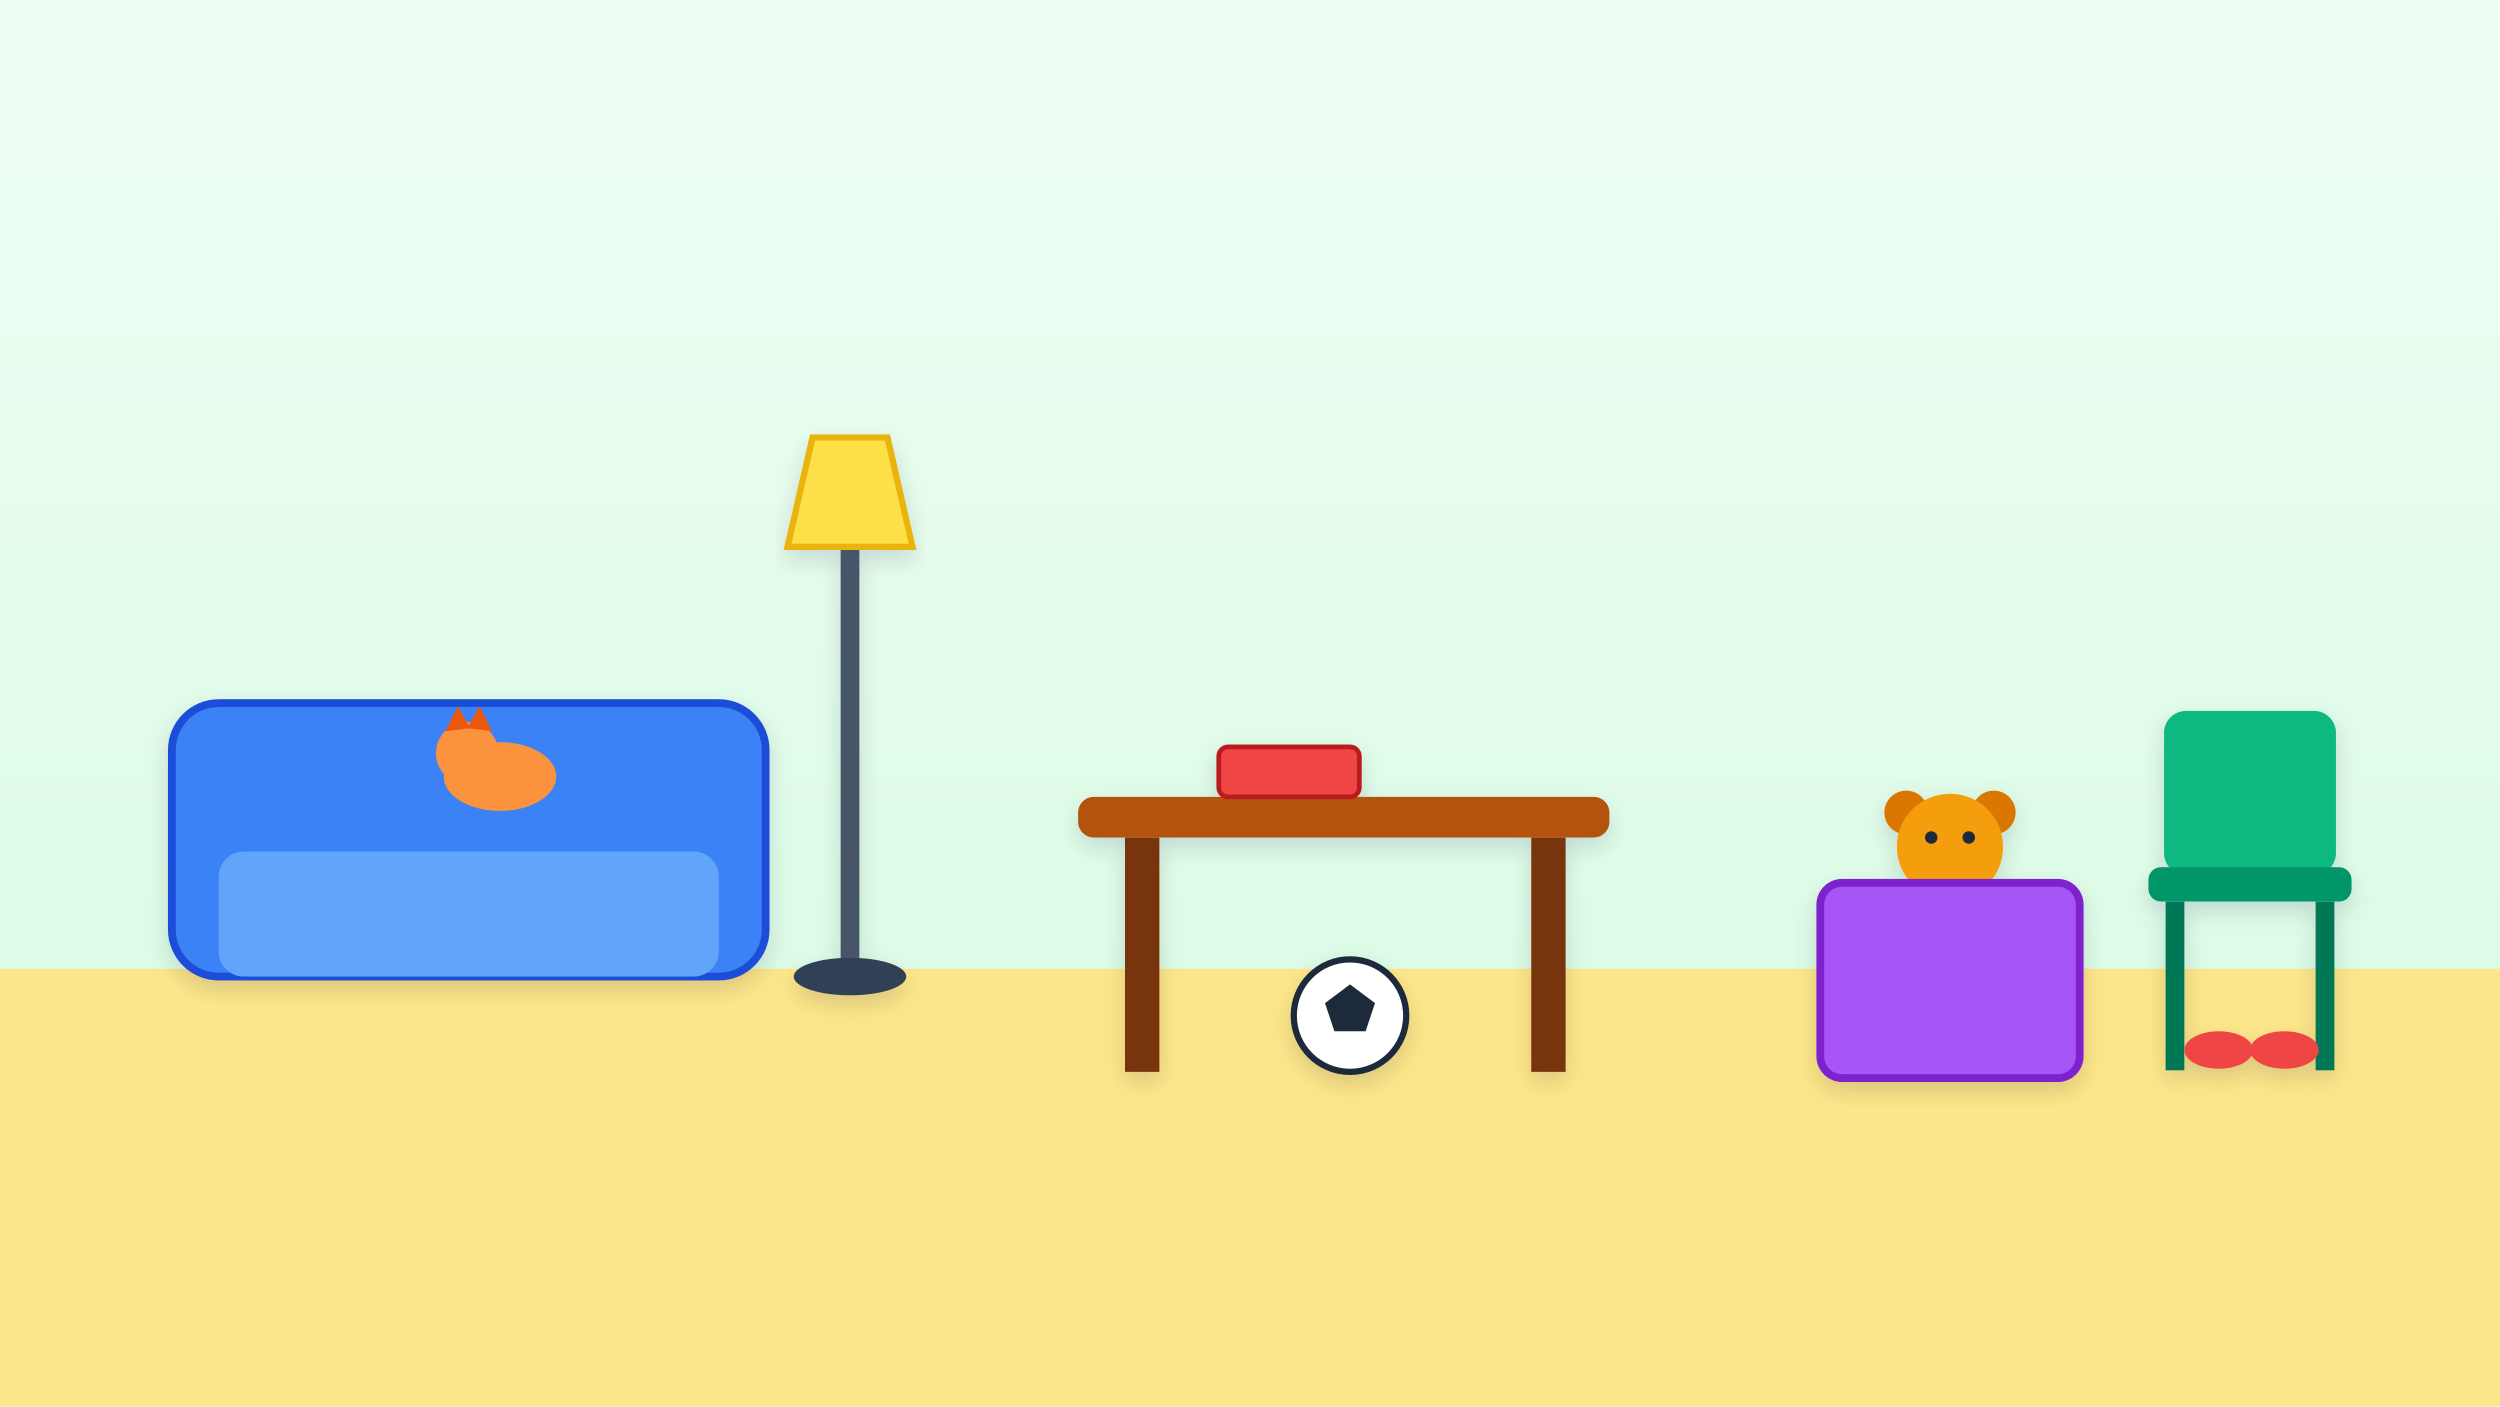
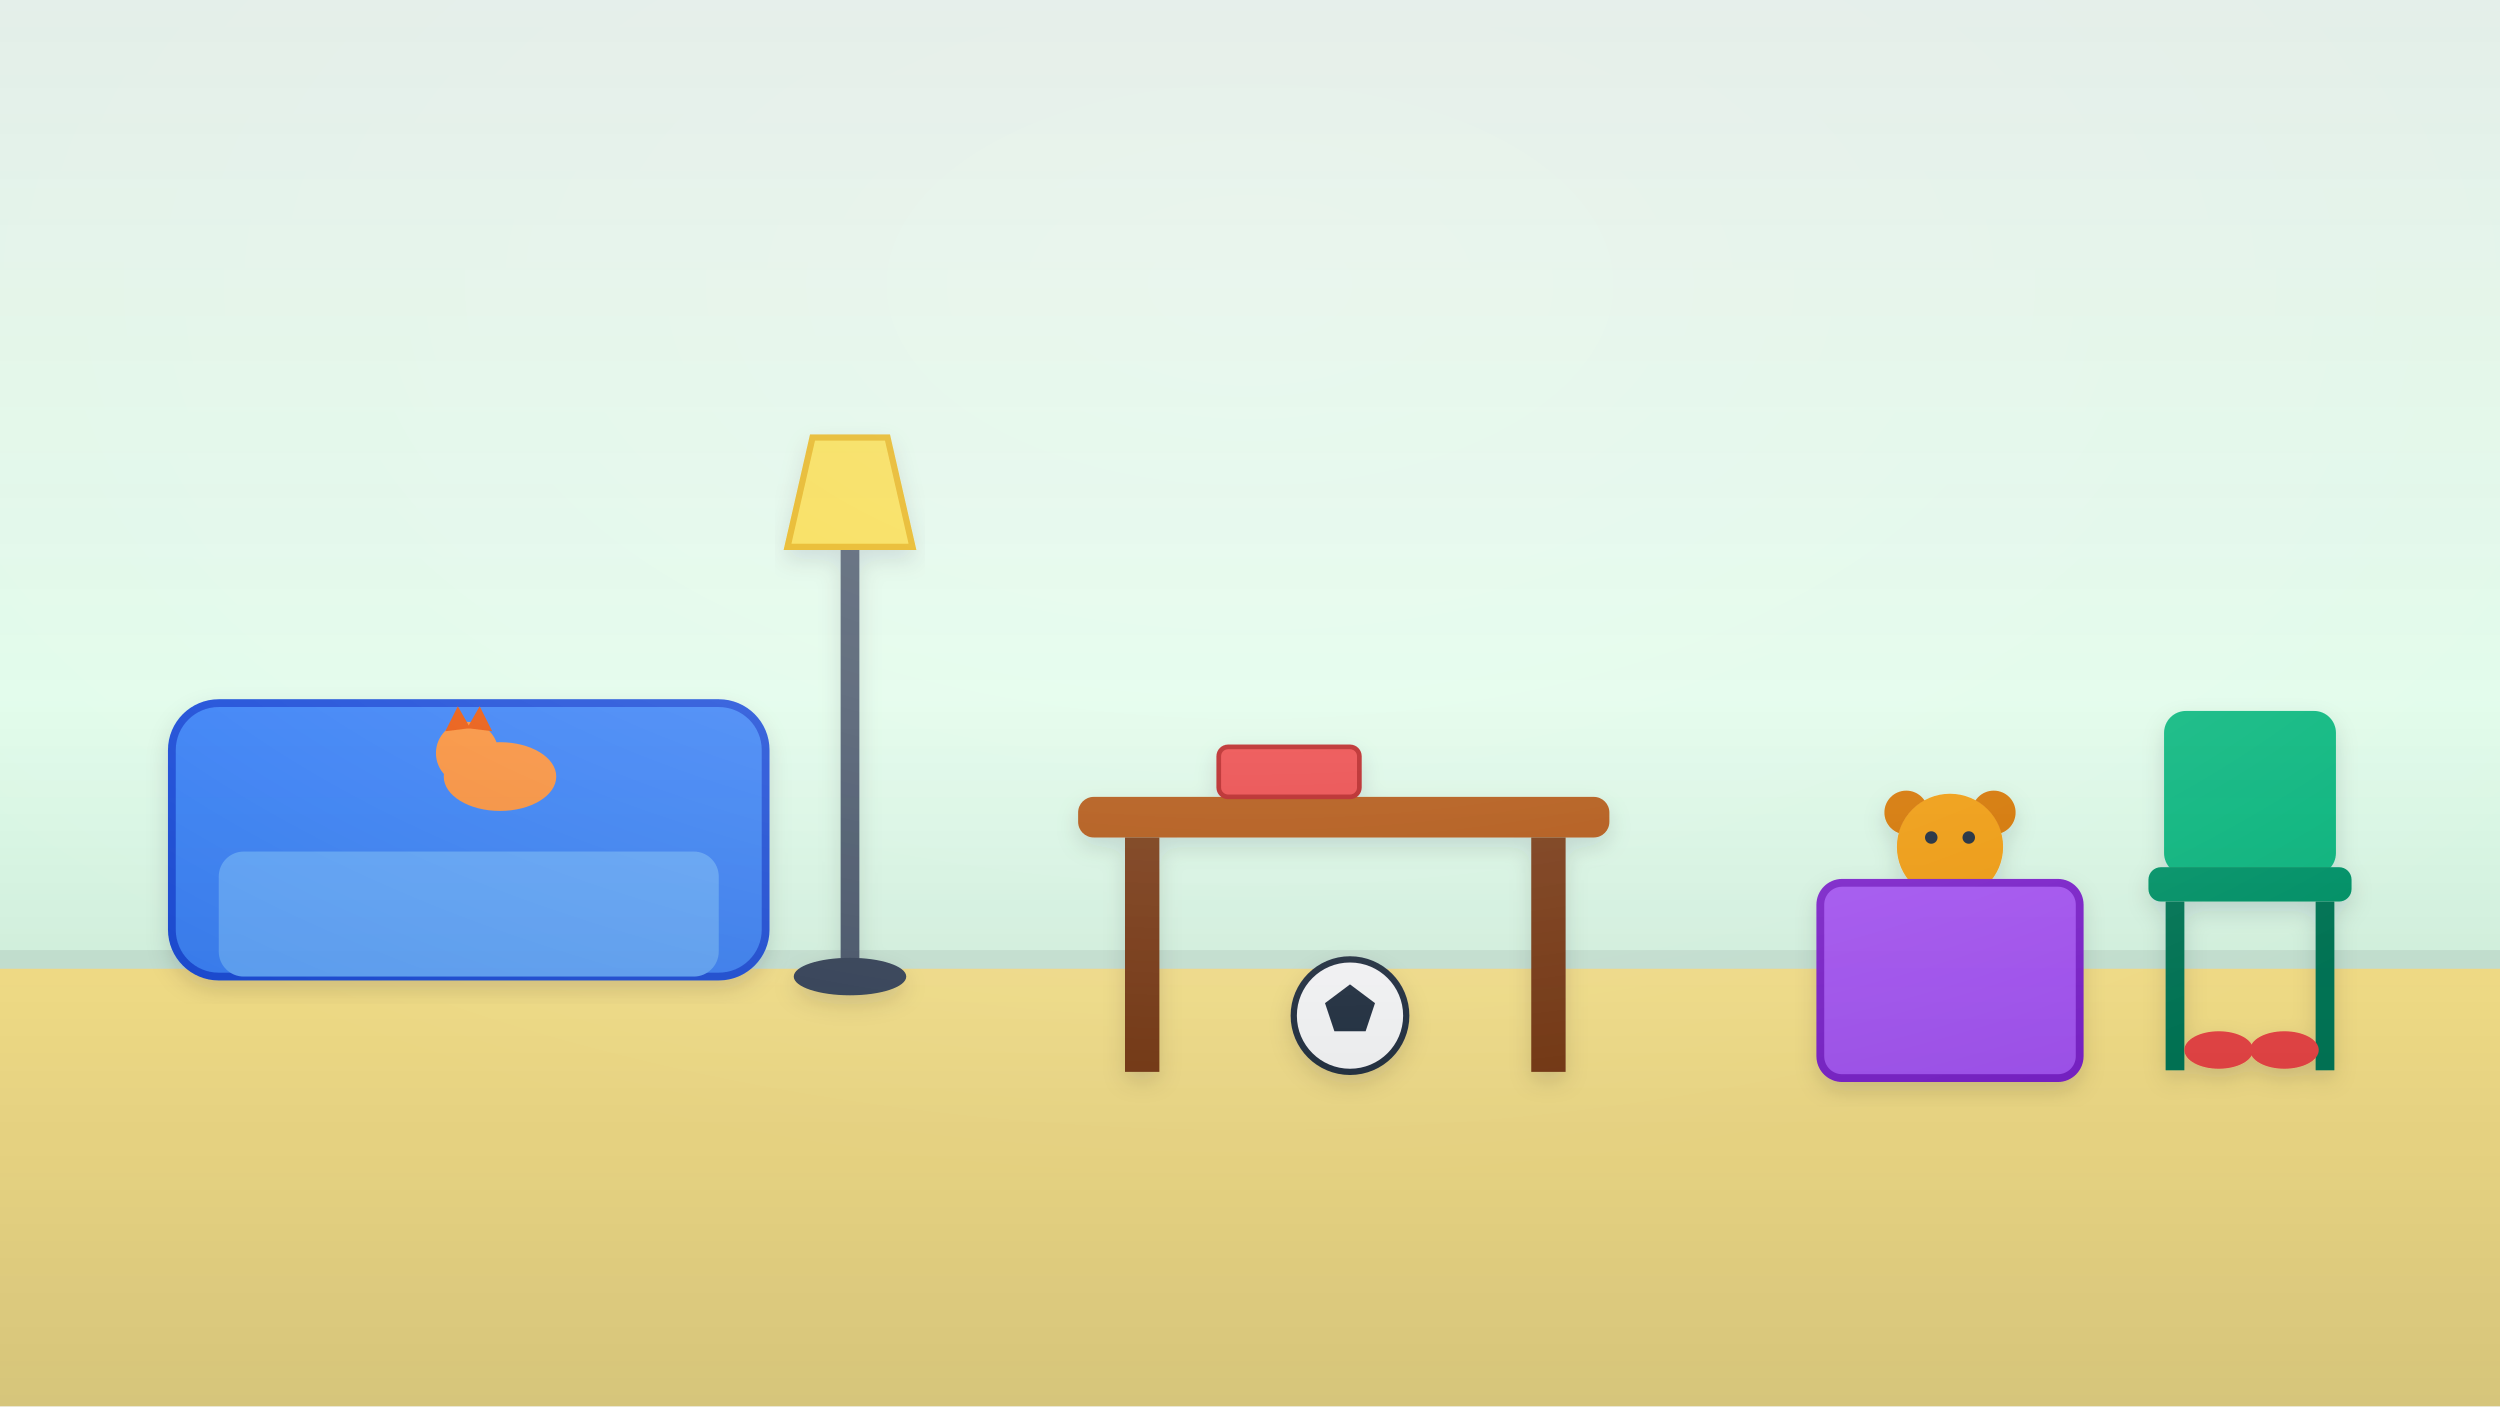
<svg xmlns="http://www.w3.org/2000/svg" viewBox="0 0 1600 900" width="1600" height="900">
  <defs>
    <linearGradient id="prepWall" x1="0" y1="0" x2="0" y2="1">
      <stop offset="0%" stop-color="#f0fdf4" />
      <stop offset="100%" stop-color="#dcfce7" />
    </linearGradient>
    <filter id="sh8" x="-10%" y="-10%" width="120%" height="120%">
      <feDropShadow dx="0" dy="6" stdDeviation="7" flood-color="#0f172a" flood-opacity="0.14" />
    </filter>
+     <radialGradient id="sunGlow_scene_prep_room.svg" cx="50%" cy="20%" r="65%">
+       <stop offset="0%" stop-color="#ffffff" stop-opacity="0.32" />
+       <stop offset="100%" stop-color="#ffffff" stop-opacity="0" />
+     </radialGradient>
+     <linearGradient id="vignette_scene_prep_room.svg" x1="0" y1="0" x2="0" y2="1">
+       <stop offset="0%" stop-color="#0f172a" stop-opacity="0.06" />
+       <stop offset="50%" stop-color="#0f172a" stop-opacity="0" />
+       <stop offset="100%" stop-color="#0f172a" stop-opacity="0.16" />
+     </linearGradient>
  </defs>
  <rect width="1600" height="620" fill="url(#prepWall)" />
+   <g data-enriched="true">
+     <rect x="0" y="608" width="1600" height="14" fill="#0f172a" opacity="0.08" />
+     <line x1="0" y1="690" x2="1600" y2="690" stroke="#0f172a" stroke-opacity="0.06" stroke-width="3" />
+     <line x1="0" y1="775" x2="1600" y2="775" stroke="#0f172a" stroke-opacity="0.06" stroke-width="3" />
+     <line x1="0" y1="855" x2="1600" y2="855" stroke="#0f172a" stroke-opacity="0.06" stroke-width="3" />
+   </g>
  <rect y="620" width="1600" height="280" fill="#fde68a" />
  <g filter="url(#sh8)">
    <rect x="110" y="450" width="380" height="175" rx="30" fill="#3b82f6" stroke="#1d4ed8" stroke-width="5" />
    <rect x="140" y="545" width="320" height="80" rx="16" fill="#60a5fa" />
    <g transform="translate(275, 452)">
      <ellipse cx="45" cy="45" rx="36" ry="22" fill="#fb923c" />
      <circle cx="24" cy="30" r="20" fill="#fb923c" />
      <polygon points="10,16 18,0 26,14" fill="#ea580c" />
      <polygon points="24,14 32,0 40,16" fill="#ea580c" />
    </g>
  </g>
  <g filter="url(#sh8)">
    <rect x="538" y="340" width="12" height="280" fill="#475569" />
    <polygon points="504,350 584,350 568,280 520,280" fill="#fde047" stroke="#eab308" stroke-width="4" />
    <ellipse cx="544" cy="625" rx="36" ry="12" fill="#334155" />
  </g>
  <g filter="url(#sh8)">
    <rect x="690" y="510" width="340" height="26" rx="10" fill="#b45309" />
    <rect x="720" y="536" width="22" height="150" fill="#78350f" />
    <rect x="980" y="536" width="22" height="150" fill="#78350f" />
    <rect x="780" y="478" width="90" height="32" rx="6" fill="#ef4444" stroke="#b91c1c" stroke-width="3" />
    <circle cx="864" cy="650" r="36" fill="#ffffff" stroke="#1e293b" stroke-width="4" />
    <polygon points="864,630 880,642 874,660 854,660 848,642" fill="#1e293b" />
  </g>
  <g filter="url(#sh8)">
    <circle cx="1220" cy="520" r="14" fill="#d97706" />
    <circle cx="1276" cy="520" r="14" fill="#d97706" />
    <circle cx="1248" cy="542" r="34" fill="#f59e0b" />
    <circle cx="1236" cy="536" r="4" fill="#1e293b" />
    <circle cx="1260" cy="536" r="4" fill="#1e293b" />
    <rect x="1165" y="565" width="166" height="125" rx="14" fill="#a855f7" stroke="#7e22ce" stroke-width="5" />
  </g>
  <g filter="url(#sh8)">
    <rect x="1385" y="455" width="110" height="105" rx="14" fill="#10b981" />
    <rect x="1375" y="555" width="130" height="22" rx="8" fill="#059669" />
    <line x1="1392" y1="577" x2="1392" y2="685" stroke="#047857" stroke-width="12" />
    <line x1="1488" y1="577" x2="1488" y2="685" stroke="#047857" stroke-width="12" />
    <ellipse cx="1420" cy="672" rx="22" ry="12" fill="#ef4444" />
    <ellipse cx="1462" cy="672" rx="22" ry="12" fill="#ef4444" />
  </g>
+   <rect width="1600" height="900" fill="url(#sunGlow_scene_prep_room.svg)" pointer-events="none" />
+   <rect width="1600" height="900" fill="url(#vignette_scene_prep_room.svg)" pointer-events="none" />
</svg>
